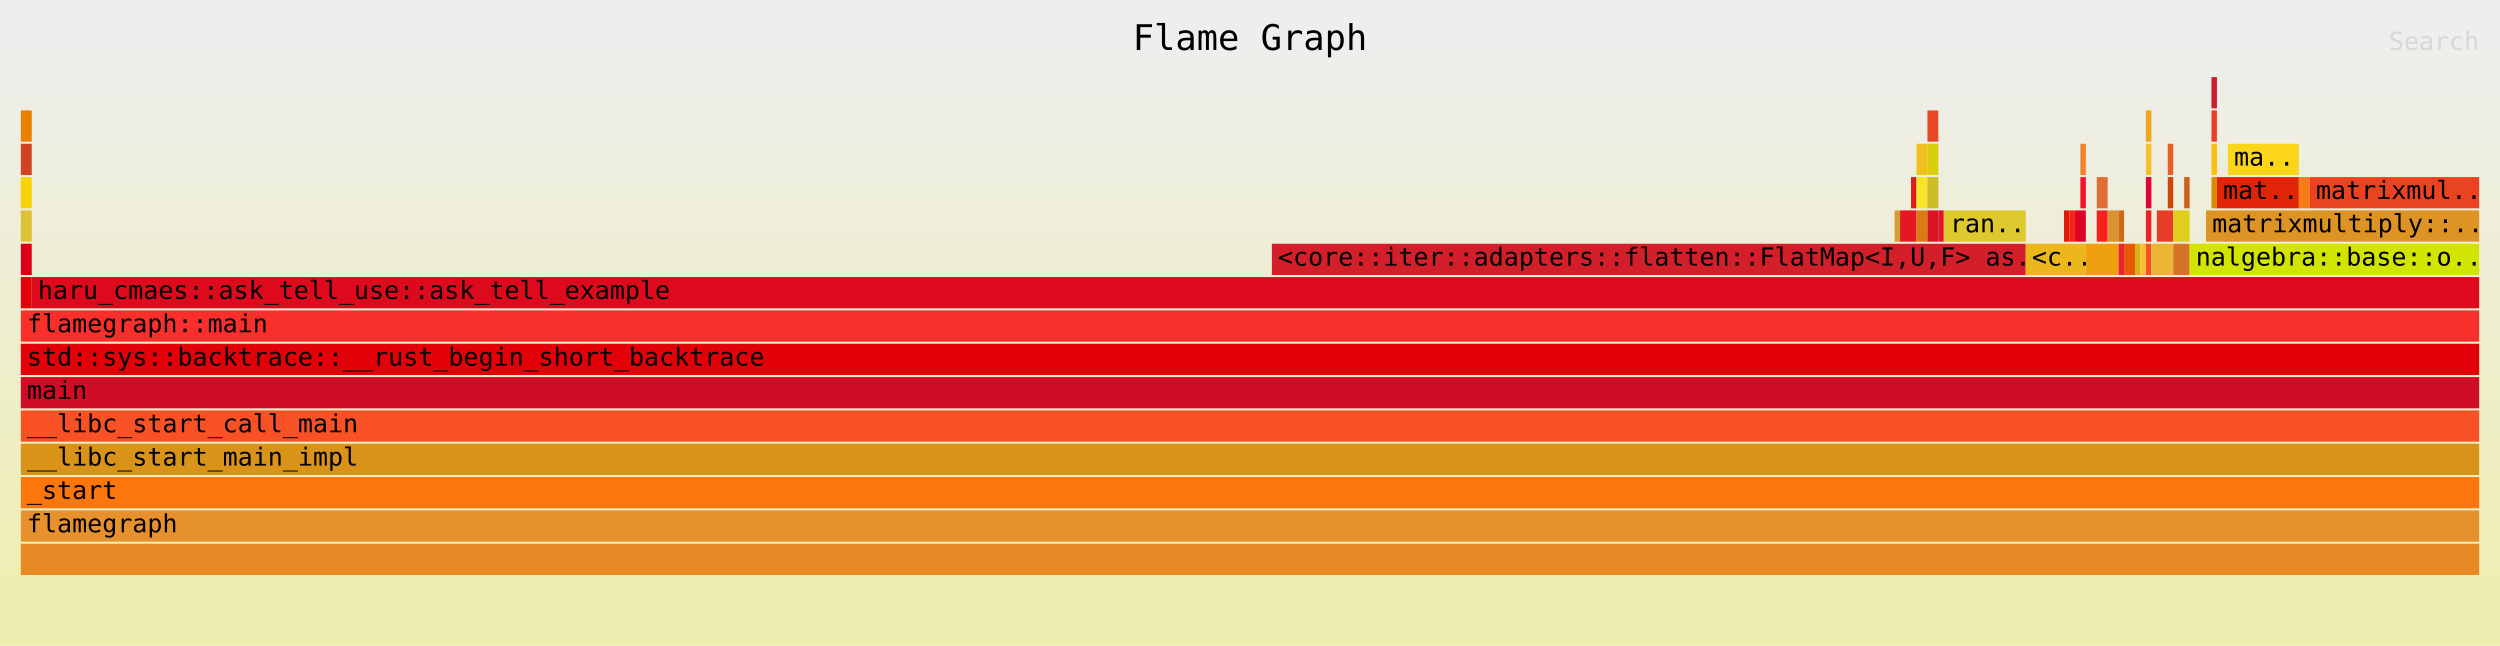
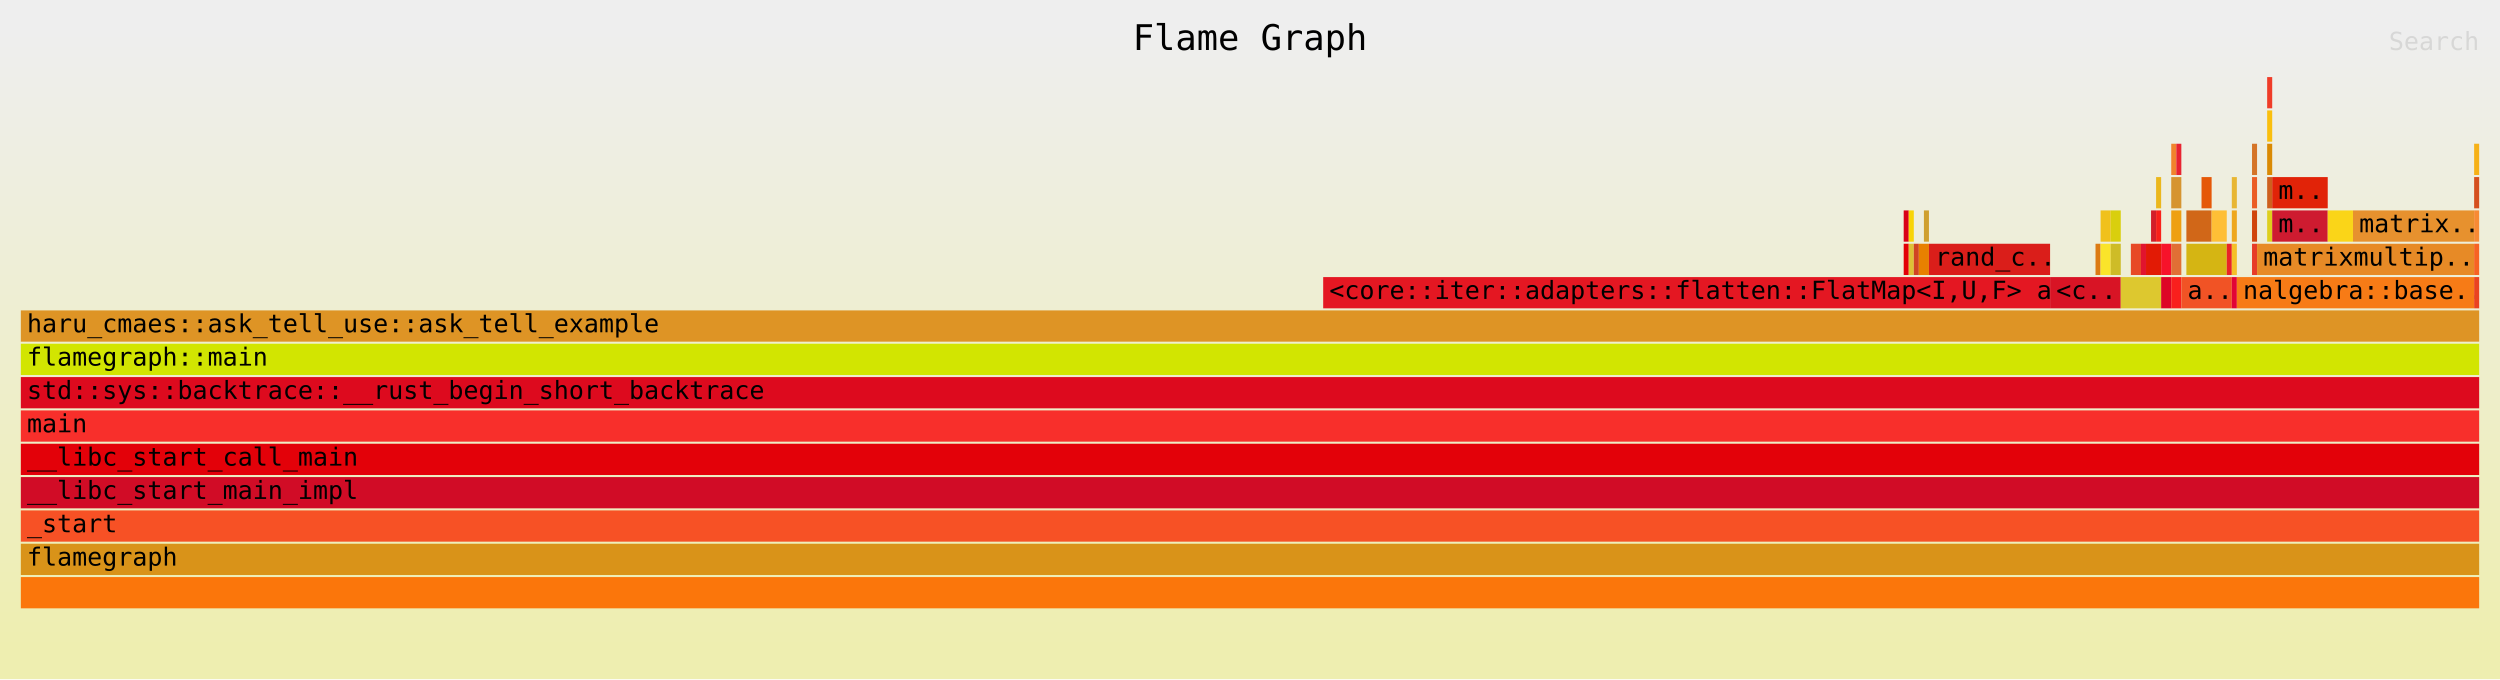
- <svg xmlns="http://www.w3.org/2000/svg" xmlns:ns1="http://github.com/jonhoo/inferno" version="1.1" width="1200" height="310" viewBox="0 0 1200 310">
+ <svg xmlns="http://www.w3.org/2000/svg" xmlns:ns1="http://github.com/jonhoo/inferno" version="1.1" width="1200" height="326" viewBox="0 0 1200 326">
  <defs>
    <linearGradient id="background" y1="0" y2="1" x1="0" x2="0">
      <stop stop-color="#eeeeee" offset="5%" />
      <stop stop-color="#eeeeb0" offset="95%" />
    </linearGradient>
  </defs>
  <style type="text/css">
text { font-family:monospace; font-size:12px }
#title { text-anchor:middle; font-size:17px; }
#matched { text-anchor:end; }
#search { text-anchor:end; opacity:0.1; cursor:pointer; }
#search:hover, #search.show { opacity:1; }
#subtitle { text-anchor:middle; font-color:rgb(160,160,160); }
#unzoom { cursor:pointer; }
#frames &gt; *:hover { stroke:black; stroke-width:0.5; cursor:pointer; }
.hide { display:none; }
.parent { opacity:0.5; }
</style>
-   <rect x="0" y="0" width="100%" height="310" fill="url(#background)" />
+   <rect x="0" y="0" width="100%" height="326" fill="url(#background)" />
  <text id="title" fill="rgb(0,0,0)" x="50%" y="24.00">Flame Graph</text>
-   <text id="details" fill="rgb(0,0,0)" x="10" y="293.00"> </text>
+   <text id="details" fill="rgb(0,0,0)" x="10" y="309.00"> </text>
  <text id="unzoom" class="hide" fill="rgb(0,0,0)" x="10" y="24.00">Reset Zoom</text>
  <text id="search" fill="rgb(0,0,0)" x="1190" y="24.00">Search</text>
-   <text id="matched" fill="rgb(0,0,0)" x="1190" y="293.00"> </text>
-   <svg id="frames" x="10" width="1180" total_samples="450">
-     <g>
-       <rect x="0%" y="133" width="0.444%" height="15" fill="rgb(227,0,7)" ns1:x="0" ns1:w="2" />
-       <text x="0.25%" y="143.50" />
-     </g>
-     <g>
-       <rect x="0%" y="117" width="0.444%" height="15" fill="rgb(217,0,24)" ns1:x="0" ns1:w="2" />
-       <text x="0.25%" y="127.50" />
-     </g>
-     <g>
-       <rect x="0%" y="101" width="0.444%" height="15" fill="rgb(221,193,54)" ns1:x="0" ns1:w="2" />
-       <text x="0.25%" y="111.50" />
-     </g>
-     <g>
-       <rect x="0%" y="85" width="0.444%" height="15" fill="rgb(248,212,6)" ns1:x="0" ns1:w="2" />
-       <text x="0.25%" y="95.50" />
-     </g>
-     <g>
-       <rect x="0%" y="69" width="0.444%" height="15" fill="rgb(208,68,35)" ns1:x="0" ns1:w="2" />
-       <text x="0.25%" y="79.50" />
-     </g>
-     <g>
-       <rect x="0%" y="53" width="0.444%" height="15" fill="rgb(232,128,0)" ns1:x="0" ns1:w="2" />
-       <text x="0.25%" y="63.50" />
-     </g>
-     <g>
-       <rect x="76.222%" y="101" width="0.222%" height="15" fill="rgb(207,160,47)" ns1:x="343" ns1:w="1" />
-       <text x="76.472%" y="111.50" />
-     </g>
-     <g>
-       <rect x="76.444%" y="101" width="0.667%" height="15" fill="rgb(228,23,34)" ns1:x="344" ns1:w="3" />
-       <text x="76.694%" y="111.50" />
-     </g>
-     <g>
-       <rect x="76.889%" y="85" width="0.222%" height="15" fill="rgb(218,30,26)" ns1:x="346" ns1:w="1" />
-       <text x="77.139%" y="95.50" />
-     </g>
-     <g>
-       <rect x="77.111%" y="101" width="0.444%" height="15" fill="rgb(220,122,19)" ns1:x="347" ns1:w="2" />
-       <text x="77.361%" y="111.50" />
-     </g>
-     <g>
-       <rect x="77.111%" y="85" width="0.444%" height="15" fill="rgb(250,228,42)" ns1:x="347" ns1:w="2" />
-       <text x="77.361%" y="95.50" />
-     </g>
-     <g>
-       <rect x="77.111%" y="69" width="0.444%" height="15" fill="rgb(240,193,28)" ns1:x="347" ns1:w="2" />
-       <text x="77.361%" y="79.50" />
-     </g>
-     <g>
-       <rect x="77.556%" y="101" width="0.444%" height="15" fill="rgb(216,20,37)" ns1:x="349" ns1:w="2" />
-       <text x="77.806%" y="111.50" />
-     </g>
-     <g>
-       <rect x="77.556%" y="85" width="0.444%" height="15" fill="rgb(206,188,39)" ns1:x="349" ns1:w="2" />
-       <text x="77.806%" y="95.50" />
-     </g>
-     <g>
-       <rect x="77.556%" y="69" width="0.444%" height="15" fill="rgb(217,207,13)" ns1:x="349" ns1:w="2" />
-       <text x="77.806%" y="79.50" />
-     </g>
-     <g>
-       <rect x="77.556%" y="53" width="0.444%" height="15" fill="rgb(231,73,38)" ns1:x="349" ns1:w="2" />
-       <text x="77.806%" y="63.50" />
-     </g>
-     <g>
-       <rect x="78%" y="101" width="0.222%" height="15" fill="rgb(225,20,46)" ns1:x="351" ns1:w="1" />
-       <text x="78.25%" y="111.50" />
-     </g>
-     <g>
-       <rect x="50.889%" y="117" width="30.667%" height="15" fill="rgb(210,31,41)" ns1:x="229" ns1:w="138" />
-       <text x="51.139%" y="127.50">&lt;core::iter::adapters::flatten::FlatMap&lt;I,U,F&gt; as..</text>
-     </g>
-     <g>
-       <rect x="78.222%" y="101" width="3.333%" height="15" fill="rgb(221,200,47)" ns1:x="352" ns1:w="15" />
-       <text x="78.472%" y="111.50">ran..</text>
-     </g>
-     <g>
-       <rect x="83.111%" y="101" width="0.222%" height="15" fill="rgb(226,26,5)" ns1:x="374" ns1:w="1" />
-       <text x="83.361%" y="111.50" />
-     </g>
-     <g>
-       <rect x="83.333%" y="101" width="0.222%" height="15" fill="rgb(249,33,26)" ns1:x="375" ns1:w="1" />
-       <text x="83.583%" y="111.50" />
-     </g>
-     <g>
-       <rect x="81.556%" y="117" width="2.444%" height="15" fill="rgb(235,183,28)" ns1:x="367" ns1:w="11" />
-       <text x="81.806%" y="127.50">&lt;c..</text>
-     </g>
-     <g>
-       <rect x="83.556%" y="101" width="0.444%" height="15" fill="rgb(221,5,38)" ns1:x="376" ns1:w="2" />
-       <text x="83.806%" y="111.50" />
-     </g>
-     <g>
-       <rect x="83.778%" y="85" width="0.222%" height="15" fill="rgb(247,18,42)" ns1:x="377" ns1:w="1" />
-       <text x="84.028%" y="95.50" />
-     </g>
-     <g>
-       <rect x="83.778%" y="69" width="0.222%" height="15" fill="rgb(241,131,45)" ns1:x="377" ns1:w="1" />
-       <text x="84.028%" y="79.50" />
-     </g>
-     <g>
-       <rect x="84.444%" y="101" width="0.444%" height="15" fill="rgb(249,31,29)" ns1:x="380" ns1:w="2" />
-       <text x="84.694%" y="111.50" />
-     </g>
-     <g>
-       <rect x="84.444%" y="85" width="0.444%" height="15" fill="rgb(225,111,53)" ns1:x="380" ns1:w="2" />
-       <text x="84.694%" y="95.50" />
-     </g>
-     <g>
-       <rect x="84%" y="117" width="1.333%" height="15" fill="rgb(238,160,17)" ns1:x="378" ns1:w="6" />
-       <text x="84.25%" y="127.50" />
-     </g>
-     <g>
-       <rect x="84.889%" y="101" width="0.444%" height="15" fill="rgb(214,148,48)" ns1:x="382" ns1:w="2" />
-       <text x="85.139%" y="111.50" />
-     </g>
-     <g>
-       <rect x="85.333%" y="117" width="0.222%" height="15" fill="rgb(232,36,49)" ns1:x="384" ns1:w="1" />
-       <text x="85.583%" y="127.50" />
-     </g>
-     <g>
-       <rect x="85.333%" y="101" width="0.222%" height="15" fill="rgb(209,103,24)" ns1:x="384" ns1:w="1" />
-       <text x="85.583%" y="111.50" />
-     </g>
-     <g>
-       <rect x="85.556%" y="117" width="0.444%" height="15" fill="rgb(229,88,8)" ns1:x="385" ns1:w="2" />
-       <text x="85.806%" y="127.50" />
-     </g>
-     <g>
-       <rect x="86%" y="117" width="0.222%" height="15" fill="rgb(213,181,19)" ns1:x="387" ns1:w="1" />
-       <text x="86.25%" y="127.50" />
-     </g>
-     <g>
-       <rect x="86.222%" y="117" width="0.222%" height="15" fill="rgb(254,191,54)" ns1:x="388" ns1:w="1" />
-       <text x="86.472%" y="127.50" />
-     </g>
-     <g>
-       <rect x="86.444%" y="117" width="0.222%" height="15" fill="rgb(241,83,37)" ns1:x="389" ns1:w="1" />
-       <text x="86.694%" y="127.50" />
-     </g>
-     <g>
-       <rect x="86.444%" y="101" width="0.222%" height="15" fill="rgb(233,36,39)" ns1:x="389" ns1:w="1" />
-       <text x="86.694%" y="111.50" />
-     </g>
-     <g>
-       <rect x="86.444%" y="85" width="0.222%" height="15" fill="rgb(226,3,54)" ns1:x="389" ns1:w="1" />
-       <text x="86.694%" y="95.50" />
-     </g>
-     <g>
-       <rect x="86.444%" y="69" width="0.222%" height="15" fill="rgb(245,192,40)" ns1:x="389" ns1:w="1" />
-       <text x="86.694%" y="79.50" />
-     </g>
-     <g>
-       <rect x="86.444%" y="53" width="0.222%" height="15" fill="rgb(238,167,29)" ns1:x="389" ns1:w="1" />
-       <text x="86.694%" y="63.50" />
-     </g>
-     <g>
-       <rect x="86.667%" y="117" width="0.889%" height="15" fill="rgb(232,182,51)" ns1:x="390" ns1:w="4" />
-       <text x="86.917%" y="127.50" />
-     </g>
-     <g>
-       <rect x="86.889%" y="101" width="0.667%" height="15" fill="rgb(231,60,39)" ns1:x="391" ns1:w="3" />
-       <text x="87.139%" y="111.50" />
-     </g>
-     <g>
-       <rect x="87.333%" y="85" width="0.222%" height="15" fill="rgb(208,69,12)" ns1:x="393" ns1:w="1" />
-       <text x="87.583%" y="95.50" />
-     </g>
-     <g>
-       <rect x="87.333%" y="69" width="0.222%" height="15" fill="rgb(235,93,37)" ns1:x="393" ns1:w="1" />
-       <text x="87.583%" y="79.50" />
-     </g>
-     <g>
-       <rect x="87.556%" y="117" width="0.667%" height="15" fill="rgb(213,116,39)" ns1:x="394" ns1:w="3" />
-       <text x="87.806%" y="127.50" />
-     </g>
-     <g>
-       <rect x="87.556%" y="101" width="0.667%" height="15" fill="rgb(222,207,29)" ns1:x="394" ns1:w="3" />
-       <text x="87.806%" y="111.50" />
-     </g>
-     <g>
-       <rect x="88%" y="85" width="0.222%" height="15" fill="rgb(206,96,30)" ns1:x="396" ns1:w="1" />
-       <text x="88.25%" y="95.50" />
-     </g>
-     <g>
-       <rect x="89.111%" y="85" width="0.222%" height="15" fill="rgb(218,138,4)" ns1:x="401" ns1:w="1" />
-       <text x="89.361%" y="95.50" />
-     </g>
-     <g>
-       <rect x="89.111%" y="69" width="0.222%" height="15" fill="rgb(250,191,14)" ns1:x="401" ns1:w="1" />
-       <text x="89.361%" y="79.50" />
-     </g>
-     <g>
-       <rect x="89.111%" y="53" width="0.222%" height="15" fill="rgb(239,60,40)" ns1:x="401" ns1:w="1" />
-       <text x="89.361%" y="63.50" />
-     </g>
-     <g>
-       <rect x="89.111%" y="37" width="0.222%" height="15" fill="rgb(206,27,48)" ns1:x="401" ns1:w="1" />
-       <text x="89.361%" y="47.50" />
-     </g>
-     <g>
-       <rect x="89.333%" y="85" width="3.333%" height="15" fill="rgb(225,35,8)" ns1:x="402" ns1:w="15" />
-       <text x="89.583%" y="95.50">mat..</text>
-     </g>
-     <g>
-       <rect x="89.778%" y="69" width="2.889%" height="15" fill="rgb(250,213,24)" ns1:x="404" ns1:w="13" />
-       <text x="90.028%" y="79.50">ma..</text>
-     </g>
-     <g>
-       <rect x="92.667%" y="85" width="0.444%" height="15" fill="rgb(247,123,22)" ns1:x="417" ns1:w="2" />
-       <text x="92.917%" y="95.50" />
-     </g>
-     <g>
-       <rect x="0%" y="261" width="100%" height="15" fill="rgb(231,138,38)" ns1:x="0" ns1:w="450" />
-       <text x="0.25%" y="271.50" />
-     </g>
-     <g>
-       <rect x="0%" y="245" width="100%" height="15" fill="rgb(231,145,46)" ns1:x="0" ns1:w="450" />
-       <text x="0.25%" y="255.50">flamegraph</text>
-     </g>
-     <g>
-       <rect x="0%" y="229" width="100%" height="15" fill="rgb(251,118,11)" ns1:x="0" ns1:w="450" />
-       <text x="0.25%" y="239.50">_start</text>
-     </g>
-     <g>
-       <rect x="0%" y="213" width="100%" height="15" fill="rgb(217,147,25)" ns1:x="0" ns1:w="450" />
-       <text x="0.25%" y="223.50">__libc_start_main_impl</text>
-     </g>
-     <g>
-       <rect x="0%" y="197" width="100%" height="15" fill="rgb(247,81,37)" ns1:x="0" ns1:w="450" />
-       <text x="0.25%" y="207.50">__libc_start_call_main</text>
-     </g>
-     <g>
-       <rect x="0%" y="181" width="100%" height="15" fill="rgb(209,12,38)" ns1:x="0" ns1:w="450" />
-       <text x="0.25%" y="191.50">main</text>
-     </g>
-     <g>
-       <rect x="0%" y="165" width="100%" height="15" fill="rgb(227,1,9)" ns1:x="0" ns1:w="450" />
-       <text x="0.25%" y="175.50">std::sys::backtrace::__rust_begin_short_backtrace</text>
-     </g>
-     <g>
-       <rect x="0%" y="149" width="100%" height="15" fill="rgb(248,47,43)" ns1:x="0" ns1:w="450" />
-       <text x="0.25%" y="159.50">flamegraph::main</text>
-     </g>
-     <g>
-       <rect x="0.444%" y="133" width="99.556%" height="15" fill="rgb(221,10,30)" ns1:x="2" ns1:w="448" />
-       <text x="0.694%" y="143.50">haru_cmaes::ask_tell_use::ask_tell_example</text>
-     </g>
-     <g>
-       <rect x="88.222%" y="117" width="11.778%" height="15" fill="rgb(210,229,1)" ns1:x="397" ns1:w="53" />
-       <text x="88.472%" y="127.50">nalgebra::base::o..</text>
-     </g>
-     <g>
-       <rect x="88.889%" y="101" width="11.111%" height="15" fill="rgb(222,148,37)" ns1:x="400" ns1:w="50" />
-       <text x="89.139%" y="111.50">matrixmultiply::..</text>
-     </g>
-     <g>
-       <rect x="93.111%" y="85" width="6.889%" height="15" fill="rgb(234,67,33)" ns1:x="419" ns1:w="31" />
-       <text x="93.361%" y="95.50">matrixmul..</text>
+   <text id="matched" fill="rgb(0,0,0)" x="1190" y="309.00"> </text>
+   <svg id="frames" x="10" width="1180" total_samples="487">
+     <g>
+       <rect x="76.591%" y="117" width="0.205%" height="15" fill="rgb(227,0,7)" ns1:x="373" ns1:w="1" />
+       <text x="76.841%" y="127.50" />
+     </g>
+     <g>
+       <rect x="76.591%" y="101" width="0.205%" height="15" fill="rgb(217,0,24)" ns1:x="373" ns1:w="1" />
+       <text x="76.841%" y="111.50" />
+     </g>
+     <g>
+       <rect x="76.797%" y="117" width="0.205%" height="15" fill="rgb(221,193,54)" ns1:x="374" ns1:w="1" />
+       <text x="77.047%" y="127.50" />
+     </g>
+     <g>
+       <rect x="76.797%" y="101" width="0.205%" height="15" fill="rgb(248,212,6)" ns1:x="374" ns1:w="1" />
+       <text x="77.047%" y="111.50" />
+     </g>
+     <g>
+       <rect x="77.002%" y="117" width="0.205%" height="15" fill="rgb(208,68,35)" ns1:x="375" ns1:w="1" />
+       <text x="77.252%" y="127.50" />
+     </g>
+     <g>
+       <rect x="77.207%" y="117" width="0.411%" height="15" fill="rgb(232,128,0)" ns1:x="376" ns1:w="2" />
+       <text x="77.457%" y="127.50" />
+     </g>
+     <g>
+       <rect x="77.413%" y="101" width="0.205%" height="15" fill="rgb(207,160,47)" ns1:x="377" ns1:w="1" />
+       <text x="77.663%" y="111.50" />
+     </g>
+     <g>
+       <rect x="52.977%" y="133" width="29.569%" height="15" fill="rgb(228,23,34)" ns1:x="258" ns1:w="144" />
+       <text x="53.227%" y="143.50">&lt;core::iter::adapters::flatten::FlatMap&lt;I,U,F&gt; a..</text>
+     </g>
+     <g>
+       <rect x="77.618%" y="117" width="4.928%" height="15" fill="rgb(218,30,26)" ns1:x="378" ns1:w="24" />
+       <text x="77.868%" y="127.50">rand_c..</text>
+     </g>
+     <g>
+       <rect x="84.394%" y="117" width="0.205%" height="15" fill="rgb(220,122,19)" ns1:x="411" ns1:w="1" />
+       <text x="84.644%" y="127.50" />
+     </g>
+     <g>
+       <rect x="84.6%" y="117" width="0.411%" height="15" fill="rgb(250,228,42)" ns1:x="412" ns1:w="2" />
+       <text x="84.85%" y="127.50" />
+     </g>
+     <g>
+       <rect x="84.6%" y="101" width="0.411%" height="15" fill="rgb(240,193,28)" ns1:x="412" ns1:w="2" />
+       <text x="84.85%" y="111.50" />
+     </g>
+     <g>
+       <rect x="82.546%" y="133" width="2.875%" height="15" fill="rgb(216,20,37)" ns1:x="402" ns1:w="14" />
+       <text x="82.796%" y="143.50">&lt;c..</text>
+     </g>
+     <g>
+       <rect x="85.01%" y="117" width="0.411%" height="15" fill="rgb(206,188,39)" ns1:x="414" ns1:w="2" />
+       <text x="85.26%" y="127.50" />
+     </g>
+     <g>
+       <rect x="85.01%" y="101" width="0.411%" height="15" fill="rgb(217,207,13)" ns1:x="414" ns1:w="2" />
+       <text x="85.26%" y="111.50" />
+     </g>
+     <g>
+       <rect x="85.832%" y="117" width="0.411%" height="15" fill="rgb(231,73,38)" ns1:x="418" ns1:w="2" />
+       <text x="86.082%" y="127.50" />
+     </g>
+     <g>
+       <rect x="86.242%" y="117" width="0.205%" height="15" fill="rgb(225,20,46)" ns1:x="420" ns1:w="1" />
+       <text x="86.492%" y="127.50" />
+     </g>
+     <g>
+       <rect x="86.653%" y="101" width="0.205%" height="15" fill="rgb(210,31,41)" ns1:x="422" ns1:w="1" />
+       <text x="86.903%" y="111.50" />
+     </g>
+     <g>
+       <rect x="85.421%" y="133" width="1.643%" height="15" fill="rgb(221,200,47)" ns1:x="416" ns1:w="8" />
+       <text x="85.671%" y="143.50" />
+     </g>
+     <g>
+       <rect x="86.448%" y="117" width="0.616%" height="15" fill="rgb(226,26,5)" ns1:x="421" ns1:w="3" />
+       <text x="86.698%" y="127.50" />
+     </g>
+     <g>
+       <rect x="86.858%" y="101" width="0.205%" height="15" fill="rgb(249,33,26)" ns1:x="423" ns1:w="1" />
+       <text x="87.108%" y="111.50" />
+     </g>
+     <g>
+       <rect x="86.858%" y="85" width="0.205%" height="15" fill="rgb(235,183,28)" ns1:x="423" ns1:w="1" />
+       <text x="87.108%" y="95.50" />
+     </g>
+     <g>
+       <rect x="87.064%" y="133" width="0.411%" height="15" fill="rgb(221,5,38)" ns1:x="424" ns1:w="2" />
+       <text x="87.314%" y="143.50" />
+     </g>
+     <g>
+       <rect x="87.064%" y="117" width="0.411%" height="15" fill="rgb(247,18,42)" ns1:x="424" ns1:w="2" />
+       <text x="87.314%" y="127.50" />
+     </g>
+     <g>
+       <rect x="87.474%" y="69" width="0.205%" height="15" fill="rgb(241,131,45)" ns1:x="426" ns1:w="1" />
+       <text x="87.724%" y="79.50" />
+     </g>
+     <g>
+       <rect x="87.474%" y="133" width="0.411%" height="15" fill="rgb(249,31,29)" ns1:x="426" ns1:w="2" />
+       <text x="87.724%" y="143.50" />
+     </g>
+     <g>
+       <rect x="87.474%" y="117" width="0.411%" height="15" fill="rgb(225,111,53)" ns1:x="426" ns1:w="2" />
+       <text x="87.724%" y="127.50" />
+     </g>
+     <g>
+       <rect x="87.474%" y="101" width="0.411%" height="15" fill="rgb(238,160,17)" ns1:x="426" ns1:w="2" />
+       <text x="87.724%" y="111.50" />
+     </g>
+     <g>
+       <rect x="87.474%" y="85" width="0.411%" height="15" fill="rgb(214,148,48)" ns1:x="426" ns1:w="2" />
+       <text x="87.724%" y="95.50" />
+     </g>
+     <g>
+       <rect x="87.68%" y="69" width="0.205%" height="15" fill="rgb(232,36,49)" ns1:x="427" ns1:w="1" />
+       <text x="87.93%" y="79.50" />
+     </g>
+     <g>
+       <rect x="88.09%" y="101" width="1.027%" height="15" fill="rgb(209,103,24)" ns1:x="429" ns1:w="5" />
+       <text x="88.34%" y="111.50" />
+     </g>
+     <g>
+       <rect x="88.706%" y="85" width="0.411%" height="15" fill="rgb(229,88,8)" ns1:x="432" ns1:w="2" />
+       <text x="88.956%" y="95.50" />
+     </g>
+     <g>
+       <rect x="88.09%" y="117" width="1.643%" height="15" fill="rgb(213,181,19)" ns1:x="429" ns1:w="8" />
+       <text x="88.34%" y="127.50" />
+     </g>
+     <g>
+       <rect x="89.117%" y="101" width="0.616%" height="15" fill="rgb(254,191,54)" ns1:x="434" ns1:w="3" />
+       <text x="89.367%" y="111.50" />
+     </g>
+     <g>
+       <rect x="87.885%" y="133" width="2.053%" height="15" fill="rgb(241,83,37)" ns1:x="428" ns1:w="10" />
+       <text x="88.135%" y="143.50">a..</text>
+     </g>
+     <g>
+       <rect x="89.733%" y="117" width="0.205%" height="15" fill="rgb(233,36,39)" ns1:x="437" ns1:w="1" />
+       <text x="89.983%" y="127.50" />
+     </g>
+     <g>
+       <rect x="89.938%" y="133" width="0.205%" height="15" fill="rgb(226,3,54)" ns1:x="438" ns1:w="1" />
+       <text x="90.188%" y="143.50" />
+     </g>
+     <g>
+       <rect x="89.938%" y="117" width="0.205%" height="15" fill="rgb(245,192,40)" ns1:x="438" ns1:w="1" />
+       <text x="90.188%" y="127.50" />
+     </g>
+     <g>
+       <rect x="89.938%" y="101" width="0.205%" height="15" fill="rgb(238,167,29)" ns1:x="438" ns1:w="1" />
+       <text x="90.188%" y="111.50" />
+     </g>
+     <g>
+       <rect x="89.938%" y="85" width="0.205%" height="15" fill="rgb(232,182,51)" ns1:x="438" ns1:w="1" />
+       <text x="90.188%" y="95.50" />
+     </g>
+     <g>
+       <rect x="90.76%" y="117" width="0.205%" height="15" fill="rgb(231,60,39)" ns1:x="442" ns1:w="1" />
+       <text x="91.01%" y="127.50" />
+     </g>
+     <g>
+       <rect x="90.76%" y="101" width="0.205%" height="15" fill="rgb(208,69,12)" ns1:x="442" ns1:w="1" />
+       <text x="91.01%" y="111.50" />
+     </g>
+     <g>
+       <rect x="90.76%" y="85" width="0.205%" height="15" fill="rgb(235,93,37)" ns1:x="442" ns1:w="1" />
+       <text x="91.01%" y="95.50" />
+     </g>
+     <g>
+       <rect x="90.76%" y="69" width="0.205%" height="15" fill="rgb(213,116,39)" ns1:x="442" ns1:w="1" />
+       <text x="91.01%" y="79.50" />
+     </g>
+     <g>
+       <rect x="91.376%" y="101" width="0.205%" height="15" fill="rgb(222,207,29)" ns1:x="445" ns1:w="1" />
+       <text x="91.626%" y="111.50" />
+     </g>
+     <g>
+       <rect x="91.376%" y="85" width="0.205%" height="15" fill="rgb(206,96,30)" ns1:x="445" ns1:w="1" />
+       <text x="91.626%" y="95.50" />
+     </g>
+     <g>
+       <rect x="91.376%" y="69" width="0.205%" height="15" fill="rgb(218,138,4)" ns1:x="445" ns1:w="1" />
+       <text x="91.626%" y="79.50" />
+     </g>
+     <g>
+       <rect x="91.376%" y="53" width="0.205%" height="15" fill="rgb(250,191,14)" ns1:x="445" ns1:w="1" />
+       <text x="91.626%" y="63.50" />
+     </g>
+     <g>
+       <rect x="91.376%" y="37" width="0.205%" height="15" fill="rgb(239,60,40)" ns1:x="445" ns1:w="1" />
+       <text x="91.626%" y="47.50" />
+     </g>
+     <g>
+       <rect x="91.581%" y="101" width="2.259%" height="15" fill="rgb(206,27,48)" ns1:x="446" ns1:w="11" />
+       <text x="91.831%" y="111.50">m..</text>
+     </g>
+     <g>
+       <rect x="91.581%" y="85" width="2.259%" height="15" fill="rgb(225,35,8)" ns1:x="446" ns1:w="11" />
+       <text x="91.831%" y="95.50">m..</text>
+     </g>
+     <g>
+       <rect x="93.84%" y="101" width="1.027%" height="15" fill="rgb(250,213,24)" ns1:x="457" ns1:w="5" />
+       <text x="94.09%" y="111.50" />
+     </g>
+     <g>
+       <rect x="90.144%" y="133" width="9.651%" height="15" fill="rgb(247,123,22)" ns1:x="439" ns1:w="47" />
+       <text x="90.394%" y="143.50">nalgebra::base..</text>
+     </g>
+     <g>
+       <rect x="90.965%" y="117" width="8.83%" height="15" fill="rgb(231,138,38)" ns1:x="443" ns1:w="43" />
+       <text x="91.215%" y="127.50">matrixmultip..</text>
+     </g>
+     <g>
+       <rect x="94.867%" y="101" width="4.928%" height="15" fill="rgb(231,145,46)" ns1:x="462" ns1:w="24" />
+       <text x="95.117%" y="111.50">matrix..</text>
+     </g>
+     <g>
+       <rect x="0%" y="277" width="100%" height="15" fill="rgb(251,118,11)" ns1:x="0" ns1:w="487" />
+       <text x="0.25%" y="287.50" />
+     </g>
+     <g>
+       <rect x="0%" y="261" width="100%" height="15" fill="rgb(217,147,25)" ns1:x="0" ns1:w="487" />
+       <text x="0.25%" y="271.50">flamegraph</text>
+     </g>
+     <g>
+       <rect x="0%" y="245" width="100%" height="15" fill="rgb(247,81,37)" ns1:x="0" ns1:w="487" />
+       <text x="0.25%" y="255.50">_start</text>
+     </g>
+     <g>
+       <rect x="0%" y="229" width="100%" height="15" fill="rgb(209,12,38)" ns1:x="0" ns1:w="487" />
+       <text x="0.25%" y="239.50">__libc_start_main_impl</text>
+     </g>
+     <g>
+       <rect x="0%" y="213" width="100%" height="15" fill="rgb(227,1,9)" ns1:x="0" ns1:w="487" />
+       <text x="0.25%" y="223.50">__libc_start_call_main</text>
+     </g>
+     <g>
+       <rect x="0%" y="197" width="100%" height="15" fill="rgb(248,47,43)" ns1:x="0" ns1:w="487" />
+       <text x="0.25%" y="207.50">main</text>
+     </g>
+     <g>
+       <rect x="0%" y="181" width="100%" height="15" fill="rgb(221,10,30)" ns1:x="0" ns1:w="487" />
+       <text x="0.25%" y="191.50">std::sys::backtrace::__rust_begin_short_backtrace</text>
+     </g>
+     <g>
+       <rect x="0%" y="165" width="100%" height="15" fill="rgb(210,229,1)" ns1:x="0" ns1:w="487" />
+       <text x="0.25%" y="175.50">flamegraph::main</text>
+     </g>
+     <g>
+       <rect x="0%" y="149" width="100%" height="15" fill="rgb(222,148,37)" ns1:x="0" ns1:w="487" />
+       <text x="0.25%" y="159.50">haru_cmaes::ask_tell_use::ask_tell_example</text>
+     </g>
+     <g>
+       <rect x="99.795%" y="133" width="0.205%" height="15" fill="rgb(234,67,33)" ns1:x="486" ns1:w="1" />
+       <text x="100.045%" y="143.50" />
+     </g>
+     <g>
+       <rect x="99.795%" y="117" width="0.205%" height="15" fill="rgb(247,98,35)" ns1:x="486" ns1:w="1" />
+       <text x="100.045%" y="127.50" />
+     </g>
+     <g>
+       <rect x="99.795%" y="101" width="0.205%" height="15" fill="rgb(247,138,52)" ns1:x="486" ns1:w="1" />
+       <text x="100.045%" y="111.50" />
+     </g>
+     <g>
+       <rect x="99.795%" y="85" width="0.205%" height="15" fill="rgb(213,79,30)" ns1:x="486" ns1:w="1" />
+       <text x="100.045%" y="95.50" />
+     </g>
+     <g>
+       <rect x="99.795%" y="69" width="0.205%" height="15" fill="rgb(246,177,23)" ns1:x="486" ns1:w="1" />
+       <text x="100.045%" y="79.50" />
    </g>
  </svg>
</svg>
